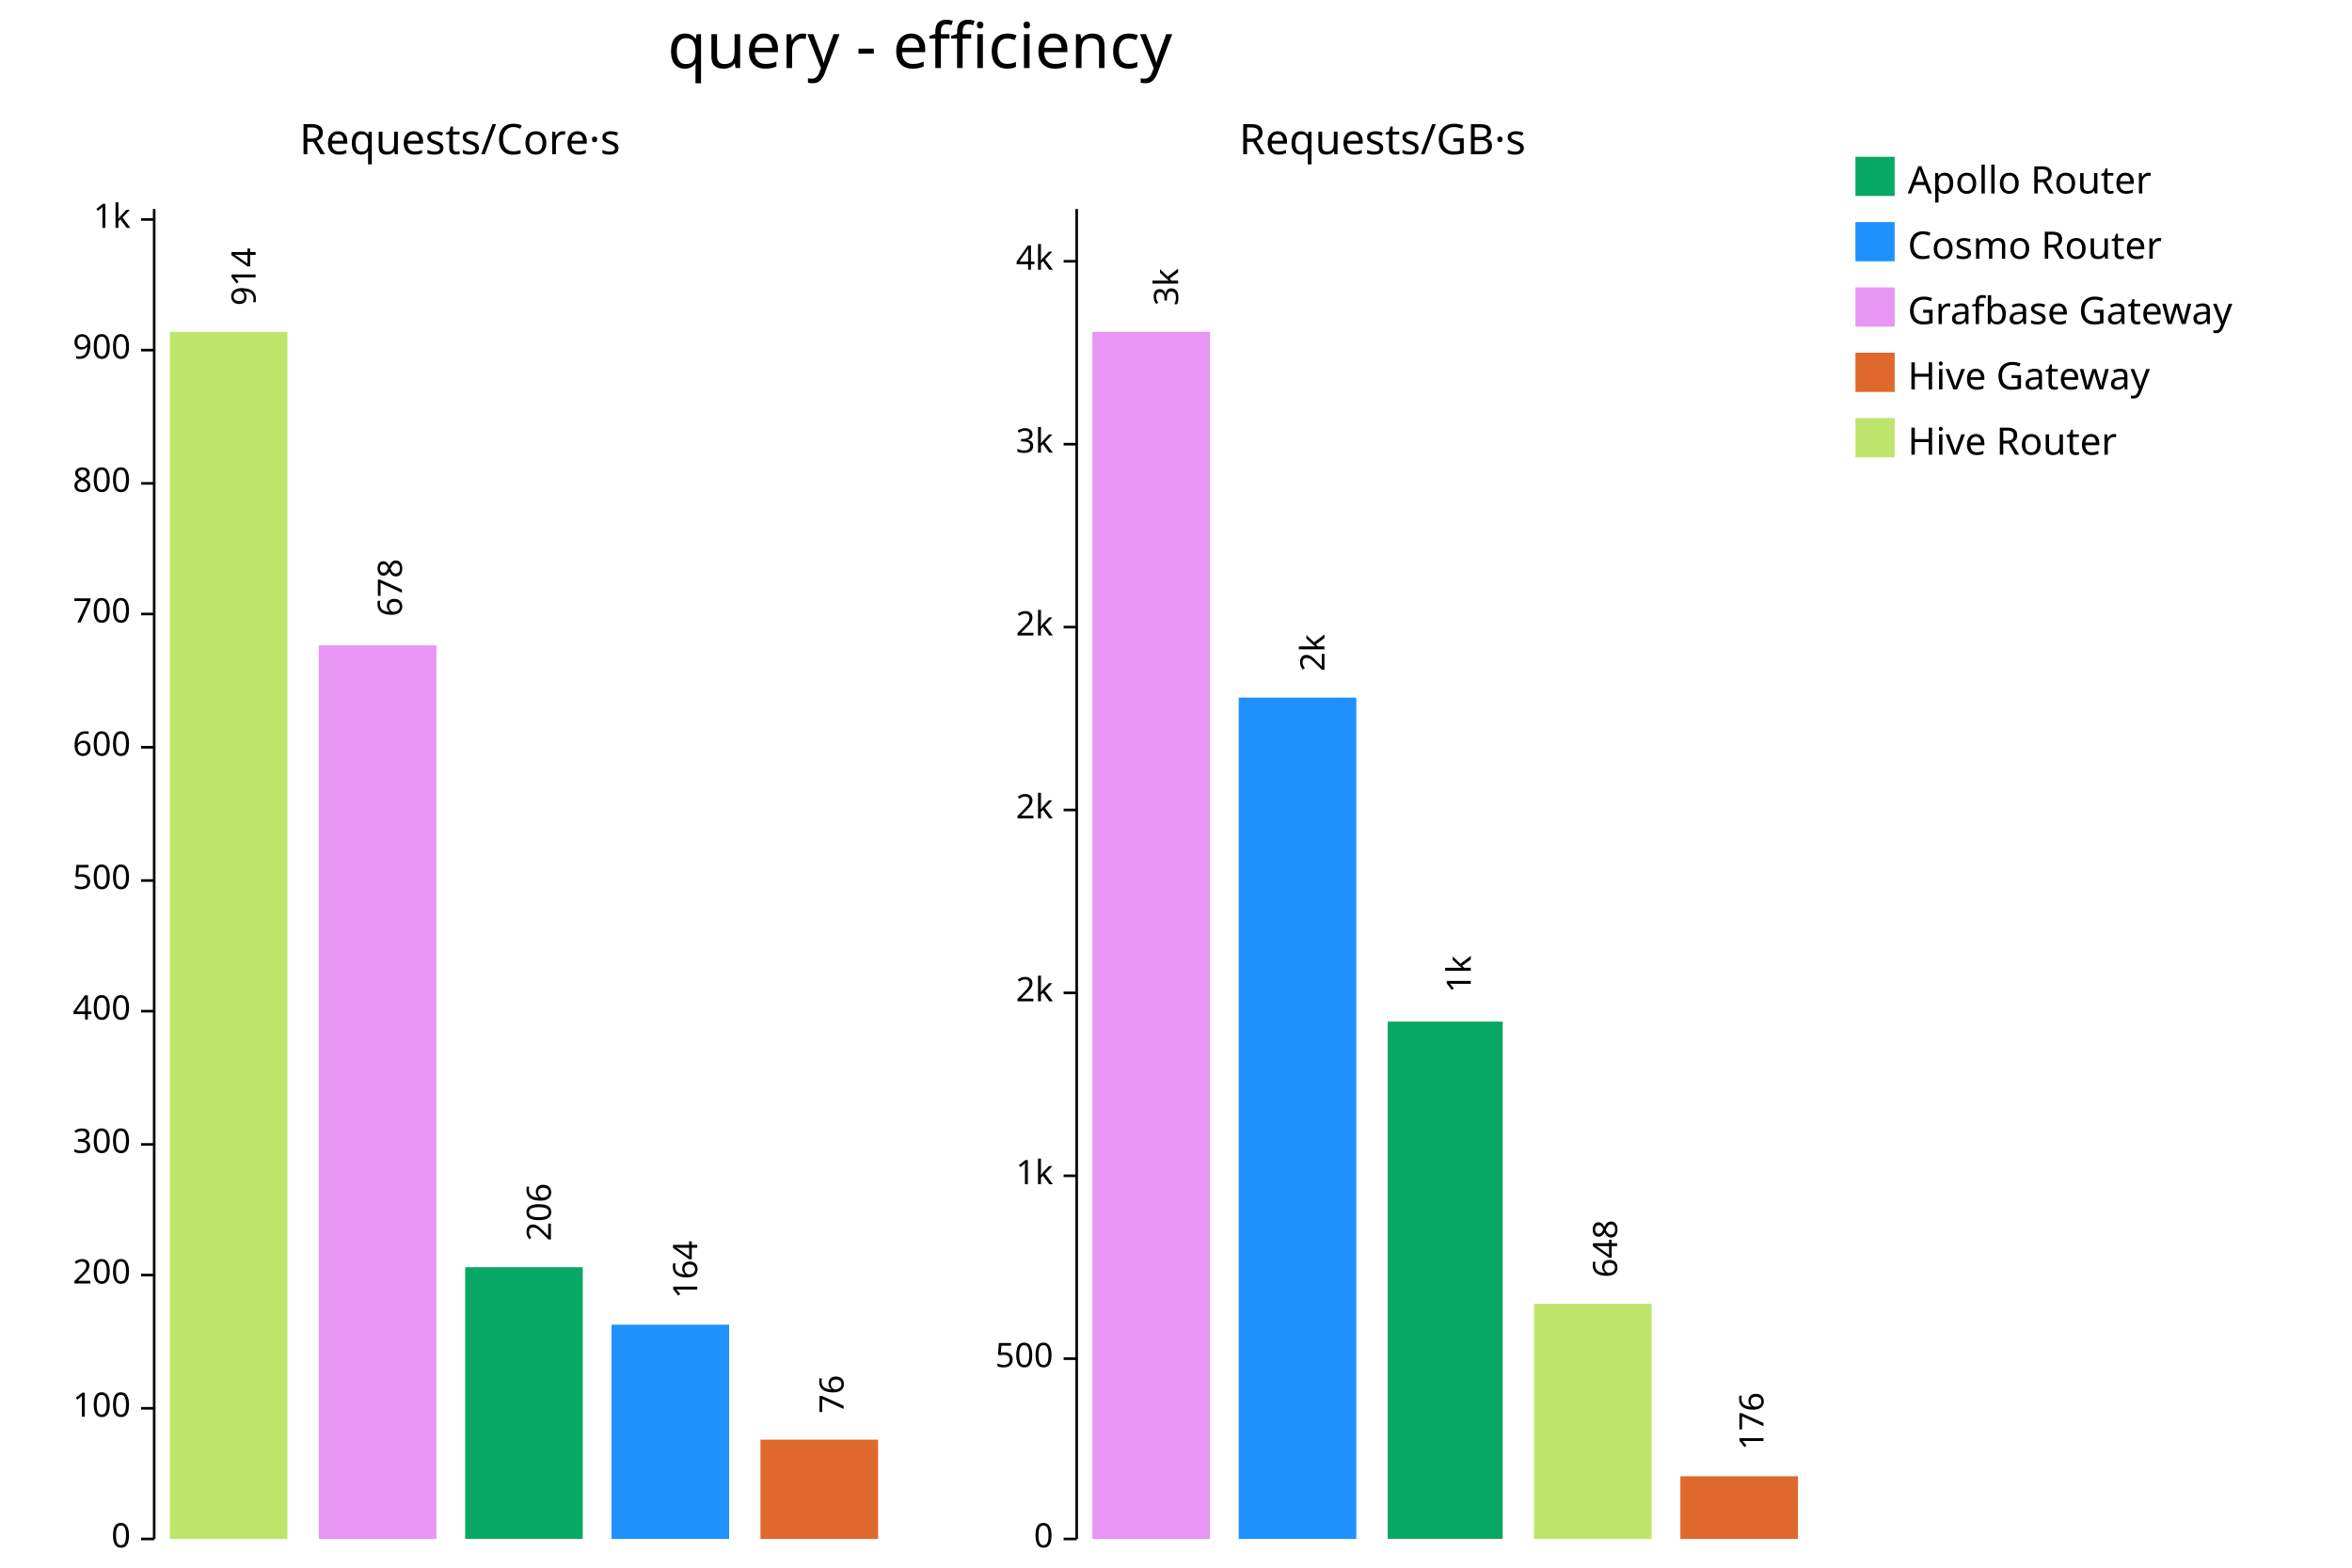
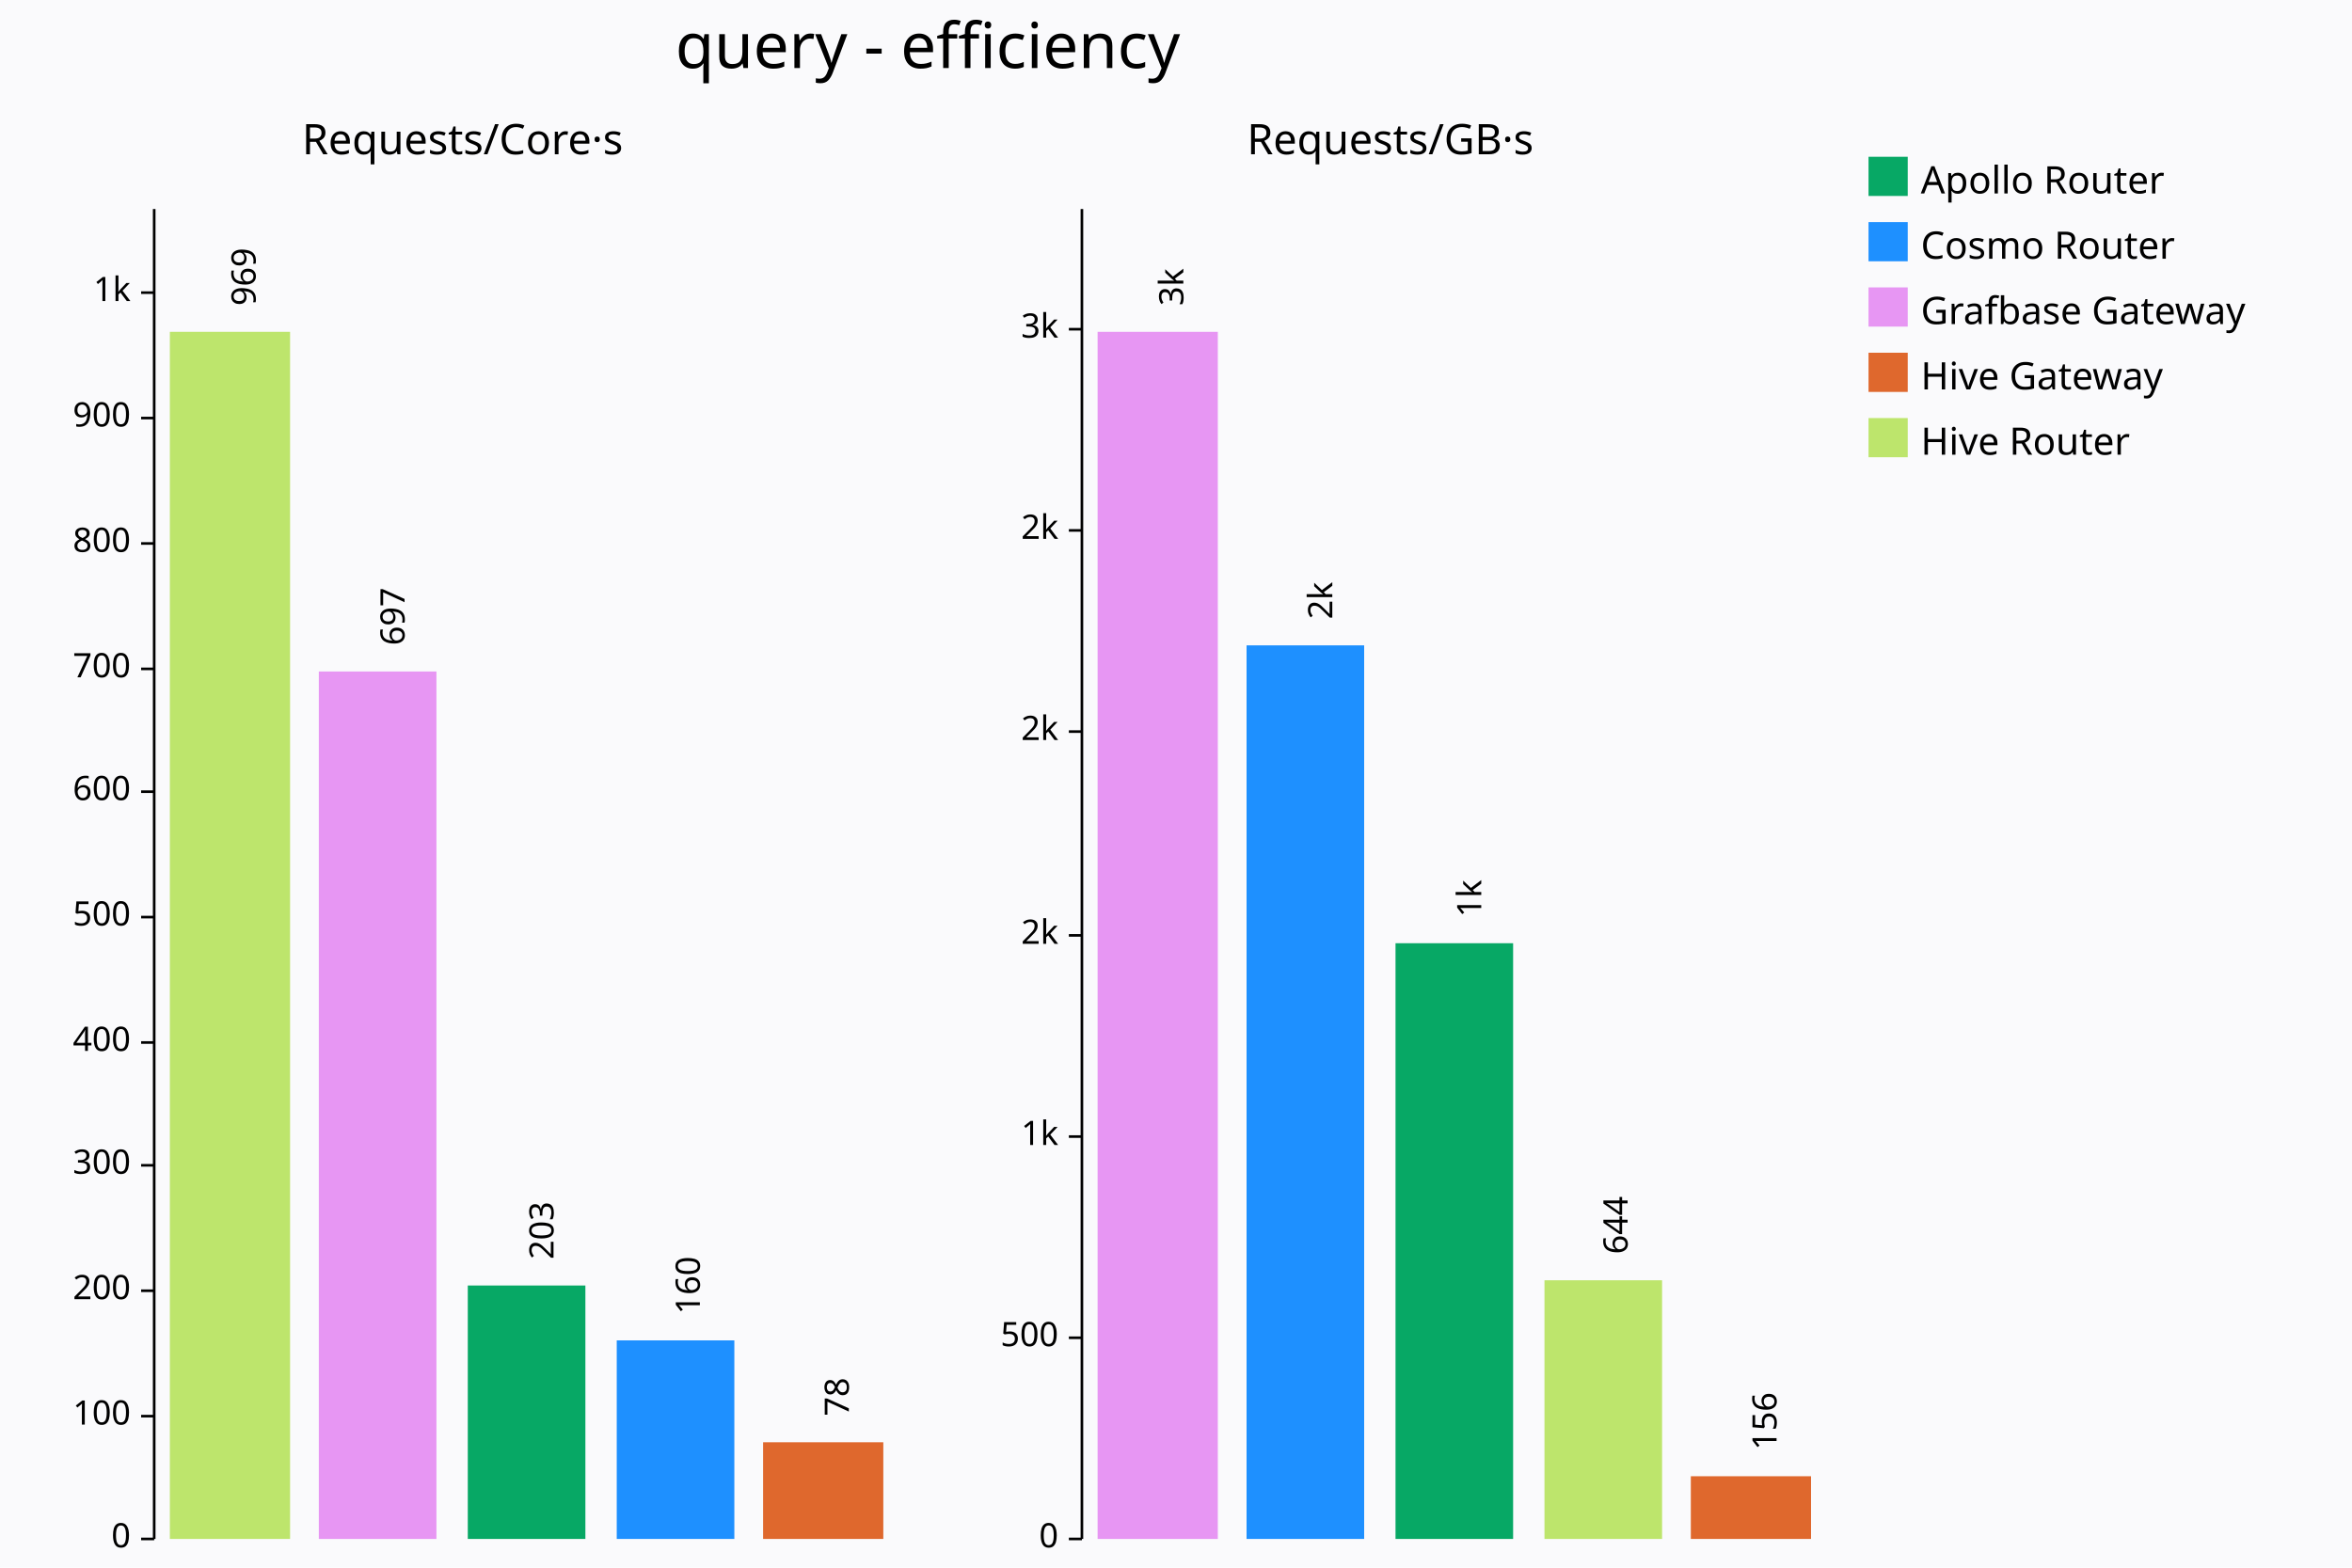
<svg xmlns="http://www.w3.org/2000/svg" width="900" height="600" viewBox="0 0 900 600">
-   <text x="352" y="20" dy="0.5ex" text-anchor="middle" font-family="sans-serif" font-size="24.194" opacity="1" fill="#000000">
+   <rect x="0" y="0" width="900" height="600" opacity="1" fill="#FAFAFC" stroke="none" />
+   <text x="355" y="20" dy="0.5ex" text-anchor="middle" font-family="sans-serif" font-size="24.194" opacity="1" fill="#000000">
query - efficiency
</text>
-   <text x="176" y="55" dy="0.5ex" text-anchor="middle" font-family="sans-serif" font-size="16.129" opacity="1" fill="#000000">
+   <text x="177" y="55" dy="0.5ex" text-anchor="middle" font-family="sans-serif" font-size="16.129" opacity="1" fill="#000000">
Requests/Core·s
</text>
  <polyline fill="none" opacity="1" stroke="#000000" stroke-width="1" points="59,80 59,589 " />
  <text x="50" y="589" dy="0.5ex" text-anchor="end" font-family="sans-serif" font-size="12.903" opacity="1" fill="#000000">
0
</text>
  <polyline fill="none" opacity="1" stroke="#000000" stroke-width="1" points="54,589 59,589 " />
-   <text x="50" y="539" dy="0.5ex" text-anchor="end" font-family="sans-serif" font-size="12.903" opacity="1" fill="#000000">
+   <text x="50" y="542" dy="0.5ex" text-anchor="end" font-family="sans-serif" font-size="12.903" opacity="1" fill="#000000">
100
</text>
-   <polyline fill="none" opacity="1" stroke="#000000" stroke-width="1" points="54,539 59,539 " />
-   <text x="50" y="488" dy="0.5ex" text-anchor="end" font-family="sans-serif" font-size="12.903" opacity="1" fill="#000000">
+   <polyline fill="none" opacity="1" stroke="#000000" stroke-width="1" points="54,542 59,542 " />
+   <text x="50" y="494" dy="0.5ex" text-anchor="end" font-family="sans-serif" font-size="12.903" opacity="1" fill="#000000">
200
</text>
-   <polyline fill="none" opacity="1" stroke="#000000" stroke-width="1" points="54,488 59,488 " />
-   <text x="50" y="438" dy="0.5ex" text-anchor="end" font-family="sans-serif" font-size="12.903" opacity="1" fill="#000000">
+   <polyline fill="none" opacity="1" stroke="#000000" stroke-width="1" points="54,494 59,494 " />
+   <text x="50" y="446" dy="0.5ex" text-anchor="end" font-family="sans-serif" font-size="12.903" opacity="1" fill="#000000">
300
</text>
-   <polyline fill="none" opacity="1" stroke="#000000" stroke-width="1" points="54,438 59,438 " />
-   <text x="50" y="387" dy="0.5ex" text-anchor="end" font-family="sans-serif" font-size="12.903" opacity="1" fill="#000000">
+   <polyline fill="none" opacity="1" stroke="#000000" stroke-width="1" points="54,446 59,446 " />
+   <text x="50" y="399" dy="0.5ex" text-anchor="end" font-family="sans-serif" font-size="12.903" opacity="1" fill="#000000">
400
</text>
-   <polyline fill="none" opacity="1" stroke="#000000" stroke-width="1" points="54,387 59,387 " />
-   <text x="50" y="337" dy="0.5ex" text-anchor="end" font-family="sans-serif" font-size="12.903" opacity="1" fill="#000000">
+   <polyline fill="none" opacity="1" stroke="#000000" stroke-width="1" points="54,399 59,399 " />
+   <text x="50" y="351" dy="0.5ex" text-anchor="end" font-family="sans-serif" font-size="12.903" opacity="1" fill="#000000">
500
</text>
-   <polyline fill="none" opacity="1" stroke="#000000" stroke-width="1" points="54,337 59,337 " />
-   <text x="50" y="286" dy="0.5ex" text-anchor="end" font-family="sans-serif" font-size="12.903" opacity="1" fill="#000000">
+   <polyline fill="none" opacity="1" stroke="#000000" stroke-width="1" points="54,351 59,351 " />
+   <text x="50" y="303" dy="0.5ex" text-anchor="end" font-family="sans-serif" font-size="12.903" opacity="1" fill="#000000">
600
</text>
-   <polyline fill="none" opacity="1" stroke="#000000" stroke-width="1" points="54,286 59,286 " />
-   <text x="50" y="235" dy="0.5ex" text-anchor="end" font-family="sans-serif" font-size="12.903" opacity="1" fill="#000000">
+   <polyline fill="none" opacity="1" stroke="#000000" stroke-width="1" points="54,303 59,303 " />
+   <text x="50" y="256" dy="0.5ex" text-anchor="end" font-family="sans-serif" font-size="12.903" opacity="1" fill="#000000">
700
</text>
-   <polyline fill="none" opacity="1" stroke="#000000" stroke-width="1" points="54,235 59,235 " />
-   <text x="50" y="185" dy="0.5ex" text-anchor="end" font-family="sans-serif" font-size="12.903" opacity="1" fill="#000000">
+   <polyline fill="none" opacity="1" stroke="#000000" stroke-width="1" points="54,256 59,256 " />
+   <text x="50" y="208" dy="0.5ex" text-anchor="end" font-family="sans-serif" font-size="12.903" opacity="1" fill="#000000">
800
</text>
-   <polyline fill="none" opacity="1" stroke="#000000" stroke-width="1" points="54,185 59,185 " />
-   <text x="50" y="134" dy="0.5ex" text-anchor="end" font-family="sans-serif" font-size="12.903" opacity="1" fill="#000000">
+   <polyline fill="none" opacity="1" stroke="#000000" stroke-width="1" points="54,208 59,208 " />
+   <text x="50" y="160" dy="0.5ex" text-anchor="end" font-family="sans-serif" font-size="12.903" opacity="1" fill="#000000">
900
</text>
-   <polyline fill="none" opacity="1" stroke="#000000" stroke-width="1" points="54,134 59,134 " />
-   <text x="50" y="84" dy="0.5ex" text-anchor="end" font-family="sans-serif" font-size="12.903" opacity="1" fill="#000000">
+   <polyline fill="none" opacity="1" stroke="#000000" stroke-width="1" points="54,160 59,160 " />
+   <text x="50" y="112" dy="0.5ex" text-anchor="end" font-family="sans-serif" font-size="12.903" opacity="1" fill="#000000">
1k
</text>
-   <polyline fill="none" opacity="1" stroke="#000000" stroke-width="1" points="54,84 59,84 " />
-   <rect x="65" y="127" width="45" height="462" opacity="1" fill="#BDE56C" stroke="none" />
+   <polyline fill="none" opacity="1" stroke="#000000" stroke-width="1" points="54,112 59,112 " />
+   <rect x="65" y="127" width="46" height="462" opacity="1" fill="#BDE56C" stroke="none" />
  <text x="88" y="117" dy="0.76em" text-anchor="start" font-family="sans-serif" font-size="12.903" opacity="1" fill="#000000" transform="rotate(270, 88, 117)">
- 914
+ 969
</text>
-   <rect x="122" y="247" width="45" height="342" opacity="1" fill="#E796F3" stroke="none" />
-   <text x="144" y="236" dy="0.76em" text-anchor="start" font-family="sans-serif" font-size="12.903" opacity="1" fill="#000000" transform="rotate(270, 144, 236)">
- 678
+   <rect x="122" y="257" width="45" height="332" opacity="1" fill="#E796F3" stroke="none" />
+   <text x="145" y="247" dy="0.76em" text-anchor="start" font-family="sans-serif" font-size="12.903" opacity="1" fill="#000000" transform="rotate(270, 145, 247)">
+ 697
</text>
-   <rect x="178" y="485" width="45" height="104" opacity="1" fill="#07A865" stroke="none" />
-   <text x="201" y="475" dy="0.76em" text-anchor="start" font-family="sans-serif" font-size="12.903" opacity="1" fill="#000000" transform="rotate(270, 201, 475)">
- 206
+   <rect x="179" y="492" width="45" height="97" opacity="1" fill="#07A865" stroke="none" />
+   <text x="202" y="482" dy="0.76em" text-anchor="start" font-family="sans-serif" font-size="12.903" opacity="1" fill="#000000" transform="rotate(270, 202, 482)">
+ 203
</text>
-   <rect x="234" y="507" width="45" height="82" opacity="1" fill="#1E90FF" stroke="none" />
-   <text x="257" y="497" dy="0.76em" text-anchor="start" font-family="sans-serif" font-size="12.903" opacity="1" fill="#000000" transform="rotate(270, 257, 497)">
- 164
+   <rect x="236" y="513" width="45" height="76" opacity="1" fill="#1E90FF" stroke="none" />
+   <text x="258" y="503" dy="0.76em" text-anchor="start" font-family="sans-serif" font-size="12.903" opacity="1" fill="#000000" transform="rotate(270, 258, 503)">
+ 160
</text>
-   <rect x="291" y="551" width="45" height="38" opacity="1" fill="#DF682D" stroke="none" />
-   <text x="313" y="541" dy="0.76em" text-anchor="start" font-family="sans-serif" font-size="12.903" opacity="1" fill="#000000" transform="rotate(270, 313, 541)">
- 76
+   <rect x="292" y="552" width="46" height="37" opacity="1" fill="#DF682D" stroke="none" />
+   <text x="315" y="542" dy="0.76em" text-anchor="start" font-family="sans-serif" font-size="12.903" opacity="1" fill="#000000" transform="rotate(270, 315, 542)">
+ 78
</text>
-   <text x="529" y="55" dy="0.5ex" text-anchor="middle" font-family="sans-serif" font-size="16.129" opacity="1" fill="#000000">
+   <text x="532" y="55" dy="0.5ex" text-anchor="middle" font-family="sans-serif" font-size="16.129" opacity="1" fill="#000000">
Requests/GB·s
</text>
-   <polyline fill="none" opacity="1" stroke="#000000" stroke-width="1" points="412,80 412,589 " />
-   <text x="403" y="589" dy="0.5ex" text-anchor="end" font-family="sans-serif" font-size="12.903" opacity="1" fill="#000000">
+   <polyline fill="none" opacity="1" stroke="#000000" stroke-width="1" points="414,80 414,589 " />
+   <text x="405" y="589" dy="0.5ex" text-anchor="end" font-family="sans-serif" font-size="12.903" opacity="1" fill="#000000">
0
</text>
-   <polyline fill="none" opacity="1" stroke="#000000" stroke-width="1" points="407,589 412,589 " />
-   <text x="403" y="520" dy="0.5ex" text-anchor="end" font-family="sans-serif" font-size="12.903" opacity="1" fill="#000000">
+   <polyline fill="none" opacity="1" stroke="#000000" stroke-width="1" points="409,589 414,589 " />
+   <text x="405" y="512" dy="0.5ex" text-anchor="end" font-family="sans-serif" font-size="12.903" opacity="1" fill="#000000">
500
</text>
-   <polyline fill="none" opacity="1" stroke="#000000" stroke-width="1" points="407,520 412,520 " />
-   <text x="403" y="450" dy="0.5ex" text-anchor="end" font-family="sans-serif" font-size="12.903" opacity="1" fill="#000000">
+   <polyline fill="none" opacity="1" stroke="#000000" stroke-width="1" points="409,512 414,512 " />
+   <text x="405" y="435" dy="0.5ex" text-anchor="end" font-family="sans-serif" font-size="12.903" opacity="1" fill="#000000">
1k
</text>
-   <polyline fill="none" opacity="1" stroke="#000000" stroke-width="1" points="407,450 412,450 " />
-   <text x="403" y="380" dy="0.5ex" text-anchor="end" font-family="sans-serif" font-size="12.903" opacity="1" fill="#000000">
+   <polyline fill="none" opacity="1" stroke="#000000" stroke-width="1" points="409,435 414,435 " />
+   <text x="405" y="358" dy="0.5ex" text-anchor="end" font-family="sans-serif" font-size="12.903" opacity="1" fill="#000000">
2k
</text>
-   <polyline fill="none" opacity="1" stroke="#000000" stroke-width="1" points="407,380 412,380 " />
-   <text x="403" y="310" dy="0.5ex" text-anchor="end" font-family="sans-serif" font-size="12.903" opacity="1" fill="#000000">
+   <polyline fill="none" opacity="1" stroke="#000000" stroke-width="1" points="409,358 414,358 " />
+   <text x="405" y="280" dy="0.5ex" text-anchor="end" font-family="sans-serif" font-size="12.903" opacity="1" fill="#000000">
2k
</text>
-   <polyline fill="none" opacity="1" stroke="#000000" stroke-width="1" points="407,310 412,310 " />
-   <text x="403" y="240" dy="0.5ex" text-anchor="end" font-family="sans-serif" font-size="12.903" opacity="1" fill="#000000">
+   <polyline fill="none" opacity="1" stroke="#000000" stroke-width="1" points="409,280 414,280 " />
+   <text x="405" y="203" dy="0.5ex" text-anchor="end" font-family="sans-serif" font-size="12.903" opacity="1" fill="#000000">
2k
</text>
-   <polyline fill="none" opacity="1" stroke="#000000" stroke-width="1" points="407,240 412,240 " />
-   <text x="403" y="170" dy="0.5ex" text-anchor="end" font-family="sans-serif" font-size="12.903" opacity="1" fill="#000000">
+   <polyline fill="none" opacity="1" stroke="#000000" stroke-width="1" points="409,203 414,203 " />
+   <text x="405" y="126" dy="0.5ex" text-anchor="end" font-family="sans-serif" font-size="12.903" opacity="1" fill="#000000">
3k
</text>
-   <polyline fill="none" opacity="1" stroke="#000000" stroke-width="1" points="407,170 412,170 " />
-   <text x="403" y="100" dy="0.5ex" text-anchor="end" font-family="sans-serif" font-size="12.903" opacity="1" fill="#000000">
- 4k
- </text>
-   <polyline fill="none" opacity="1" stroke="#000000" stroke-width="1" points="407,100 412,100 " />
-   <rect x="418" y="127" width="45" height="462" opacity="1" fill="#E796F3" stroke="none" />
-   <text x="441" y="117" dy="0.76em" text-anchor="start" font-family="sans-serif" font-size="12.903" opacity="1" fill="#000000" transform="rotate(270, 441, 117)">
+   <polyline fill="none" opacity="1" stroke="#000000" stroke-width="1" points="409,126 414,126 " />
+   <rect x="420" y="127" width="46" height="462" opacity="1" fill="#E796F3" stroke="none" />
+   <text x="443" y="117" dy="0.76em" text-anchor="start" font-family="sans-serif" font-size="12.903" opacity="1" fill="#000000" transform="rotate(270, 443, 117)">
3k
</text>
-   <rect x="474" y="267" width="45" height="322" opacity="1" fill="#1E90FF" stroke="none" />
-   <text x="497" y="257" dy="0.76em" text-anchor="start" font-family="sans-serif" font-size="12.903" opacity="1" fill="#000000" transform="rotate(270, 497, 257)">
+   <rect x="477" y="247" width="45" height="342" opacity="1" fill="#1E90FF" stroke="none" />
+   <text x="500" y="237" dy="0.76em" text-anchor="start" font-family="sans-serif" font-size="12.903" opacity="1" fill="#000000" transform="rotate(270, 500, 237)">
2k
</text>
-   <rect x="531" y="391" width="44" height="198" opacity="1" fill="#07A865" stroke="none" />
-   <text x="553" y="380" dy="0.76em" text-anchor="start" font-family="sans-serif" font-size="12.903" opacity="1" fill="#000000" transform="rotate(270, 553, 380)">
+   <rect x="534" y="361" width="45" height="228" opacity="1" fill="#07A865" stroke="none" />
+   <text x="557" y="351" dy="0.76em" text-anchor="start" font-family="sans-serif" font-size="12.903" opacity="1" fill="#000000" transform="rotate(270, 557, 351)">
1k
</text>
-   <rect x="587" y="499" width="45" height="90" opacity="1" fill="#BDE56C" stroke="none" />
-   <text x="609" y="489" dy="0.76em" text-anchor="start" font-family="sans-serif" font-size="12.903" opacity="1" fill="#000000" transform="rotate(270, 609, 489)">
- 648
+   <rect x="591" y="490" width="45" height="99" opacity="1" fill="#BDE56C" stroke="none" />
+   <text x="613" y="480" dy="0.76em" text-anchor="start" font-family="sans-serif" font-size="12.903" opacity="1" fill="#000000" transform="rotate(270, 613, 480)">
+ 644
</text>
-   <rect x="643" y="565" width="45" height="24" opacity="1" fill="#DF682D" stroke="none" />
-   <text x="665" y="555" dy="0.76em" text-anchor="start" font-family="sans-serif" font-size="12.903" opacity="1" fill="#000000" transform="rotate(270, 665, 555)">
- 176
+   <rect x="647" y="565" width="46" height="24" opacity="1" fill="#DF682D" stroke="none" />
+   <text x="670" y="555" dy="0.76em" text-anchor="start" font-family="sans-serif" font-size="12.903" opacity="1" fill="#000000" transform="rotate(270, 670, 555)">
+ 156
</text>
-   <rect x="710" y="60" width="15" height="15" opacity="1" fill="#07A865" stroke="none" />
-   <text x="730" y="63" dy="0.76em" text-anchor="start" font-family="sans-serif" font-size="14.516" opacity="1" fill="#000000">
+   <rect x="715" y="60" width="15" height="15" opacity="1" fill="#07A865" stroke="none" />
+   <text x="735" y="63" dy="0.76em" text-anchor="start" font-family="sans-serif" font-size="14.516" opacity="1" fill="#000000">
Apollo Router
</text>
-   <rect x="710" y="85" width="15" height="15" opacity="1" fill="#1E90FF" stroke="none" />
-   <text x="730" y="88" dy="0.76em" text-anchor="start" font-family="sans-serif" font-size="14.516" opacity="1" fill="#000000">
+   <rect x="715" y="85" width="15" height="15" opacity="1" fill="#1E90FF" stroke="none" />
+   <text x="735" y="88" dy="0.76em" text-anchor="start" font-family="sans-serif" font-size="14.516" opacity="1" fill="#000000">
Cosmo Router
</text>
-   <rect x="710" y="110" width="15" height="15" opacity="1" fill="#E796F3" stroke="none" />
-   <text x="730" y="113" dy="0.76em" text-anchor="start" font-family="sans-serif" font-size="14.516" opacity="1" fill="#000000">
+   <rect x="715" y="110" width="15" height="15" opacity="1" fill="#E796F3" stroke="none" />
+   <text x="735" y="113" dy="0.76em" text-anchor="start" font-family="sans-serif" font-size="14.516" opacity="1" fill="#000000">
Grafbase Gateway
</text>
-   <rect x="710" y="135" width="15" height="15" opacity="1" fill="#DF682D" stroke="none" />
-   <text x="730" y="138" dy="0.76em" text-anchor="start" font-family="sans-serif" font-size="14.516" opacity="1" fill="#000000">
+   <rect x="715" y="135" width="15" height="15" opacity="1" fill="#DF682D" stroke="none" />
+   <text x="735" y="138" dy="0.76em" text-anchor="start" font-family="sans-serif" font-size="14.516" opacity="1" fill="#000000">
Hive Gateway
</text>
-   <rect x="710" y="160" width="15" height="15" opacity="1" fill="#BDE56C" stroke="none" />
-   <text x="730" y="163" dy="0.76em" text-anchor="start" font-family="sans-serif" font-size="14.516" opacity="1" fill="#000000">
+   <rect x="715" y="160" width="15" height="15" opacity="1" fill="#BDE56C" stroke="none" />
+   <text x="735" y="163" dy="0.76em" text-anchor="start" font-family="sans-serif" font-size="14.516" opacity="1" fill="#000000">
Hive Router
</text>
</svg>
